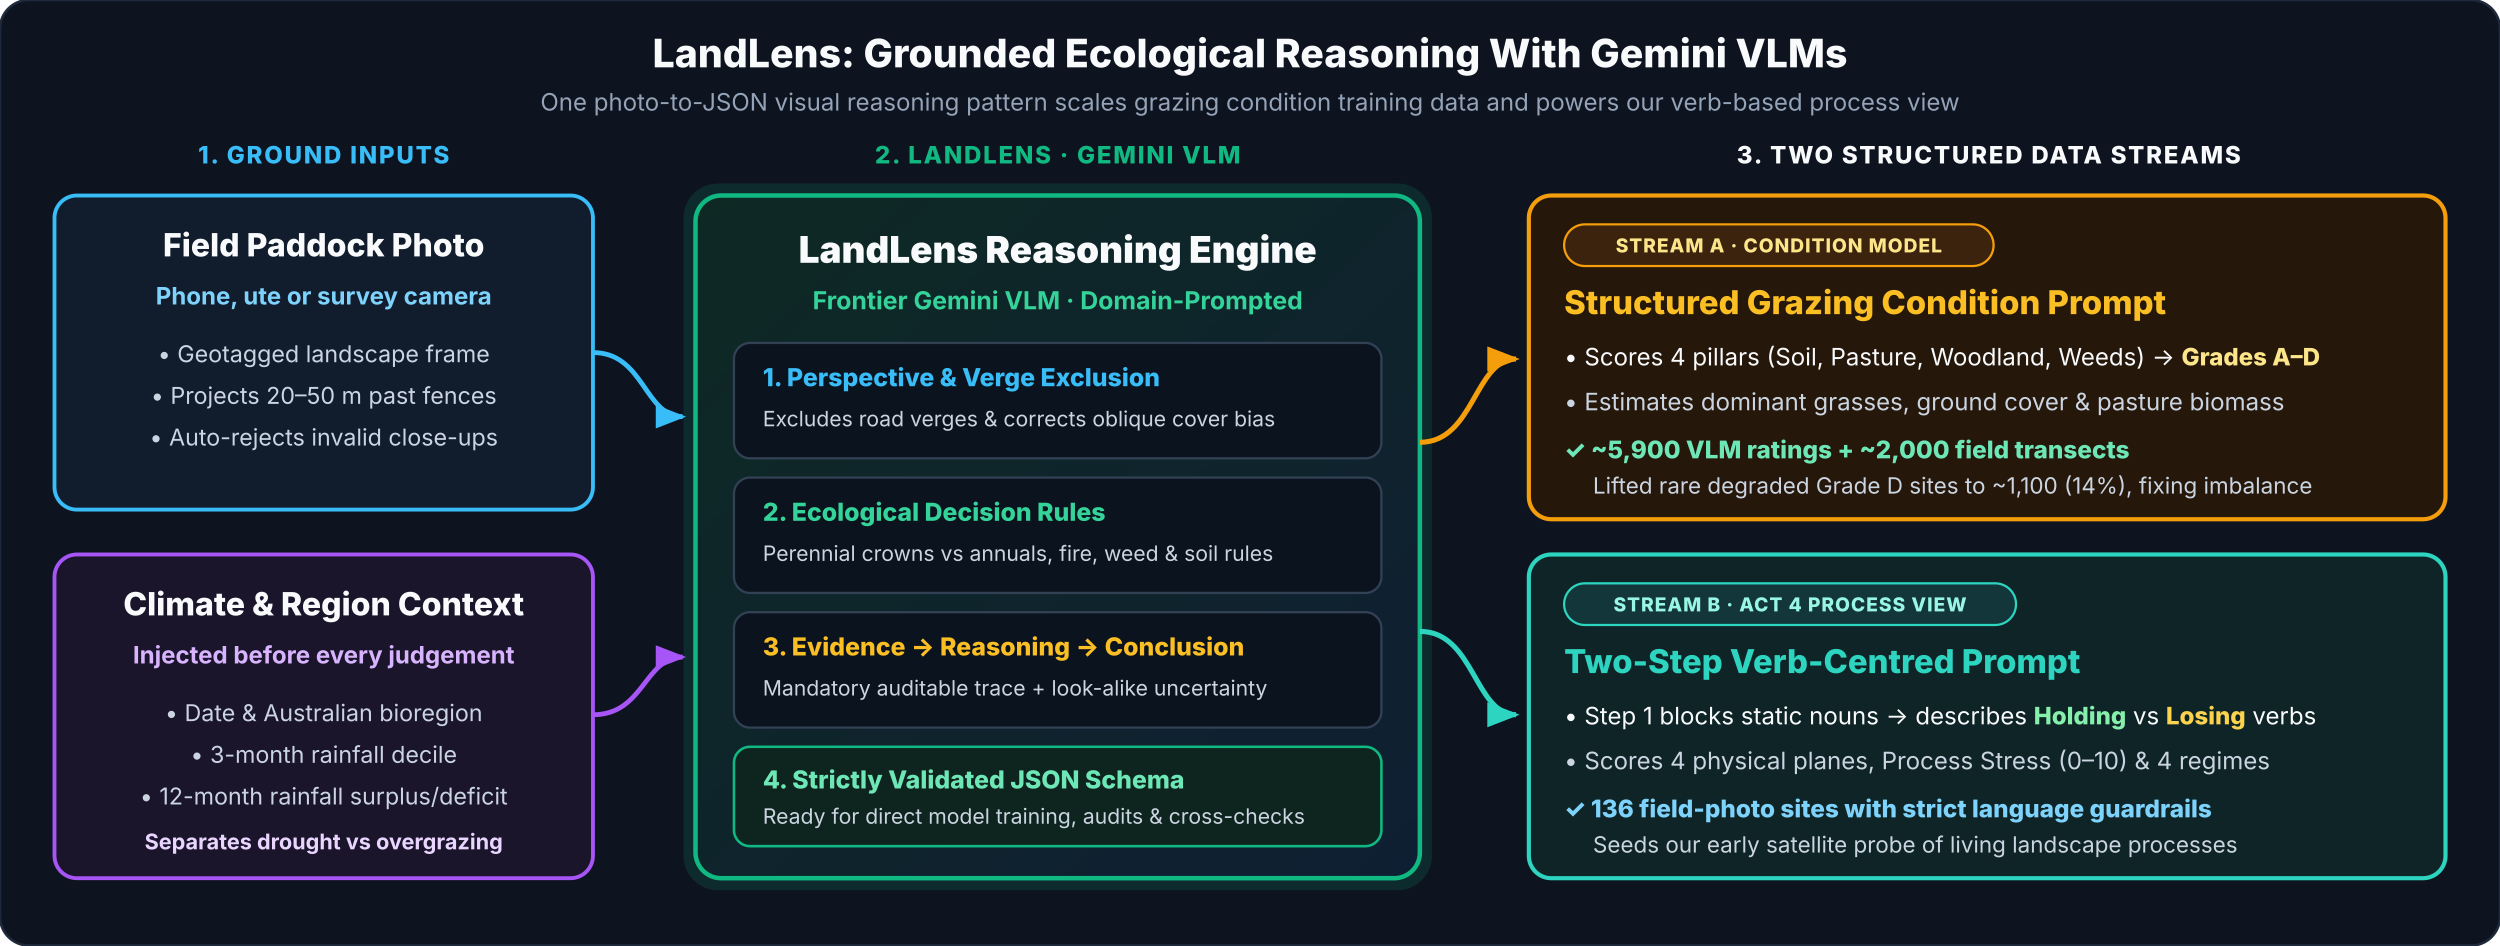
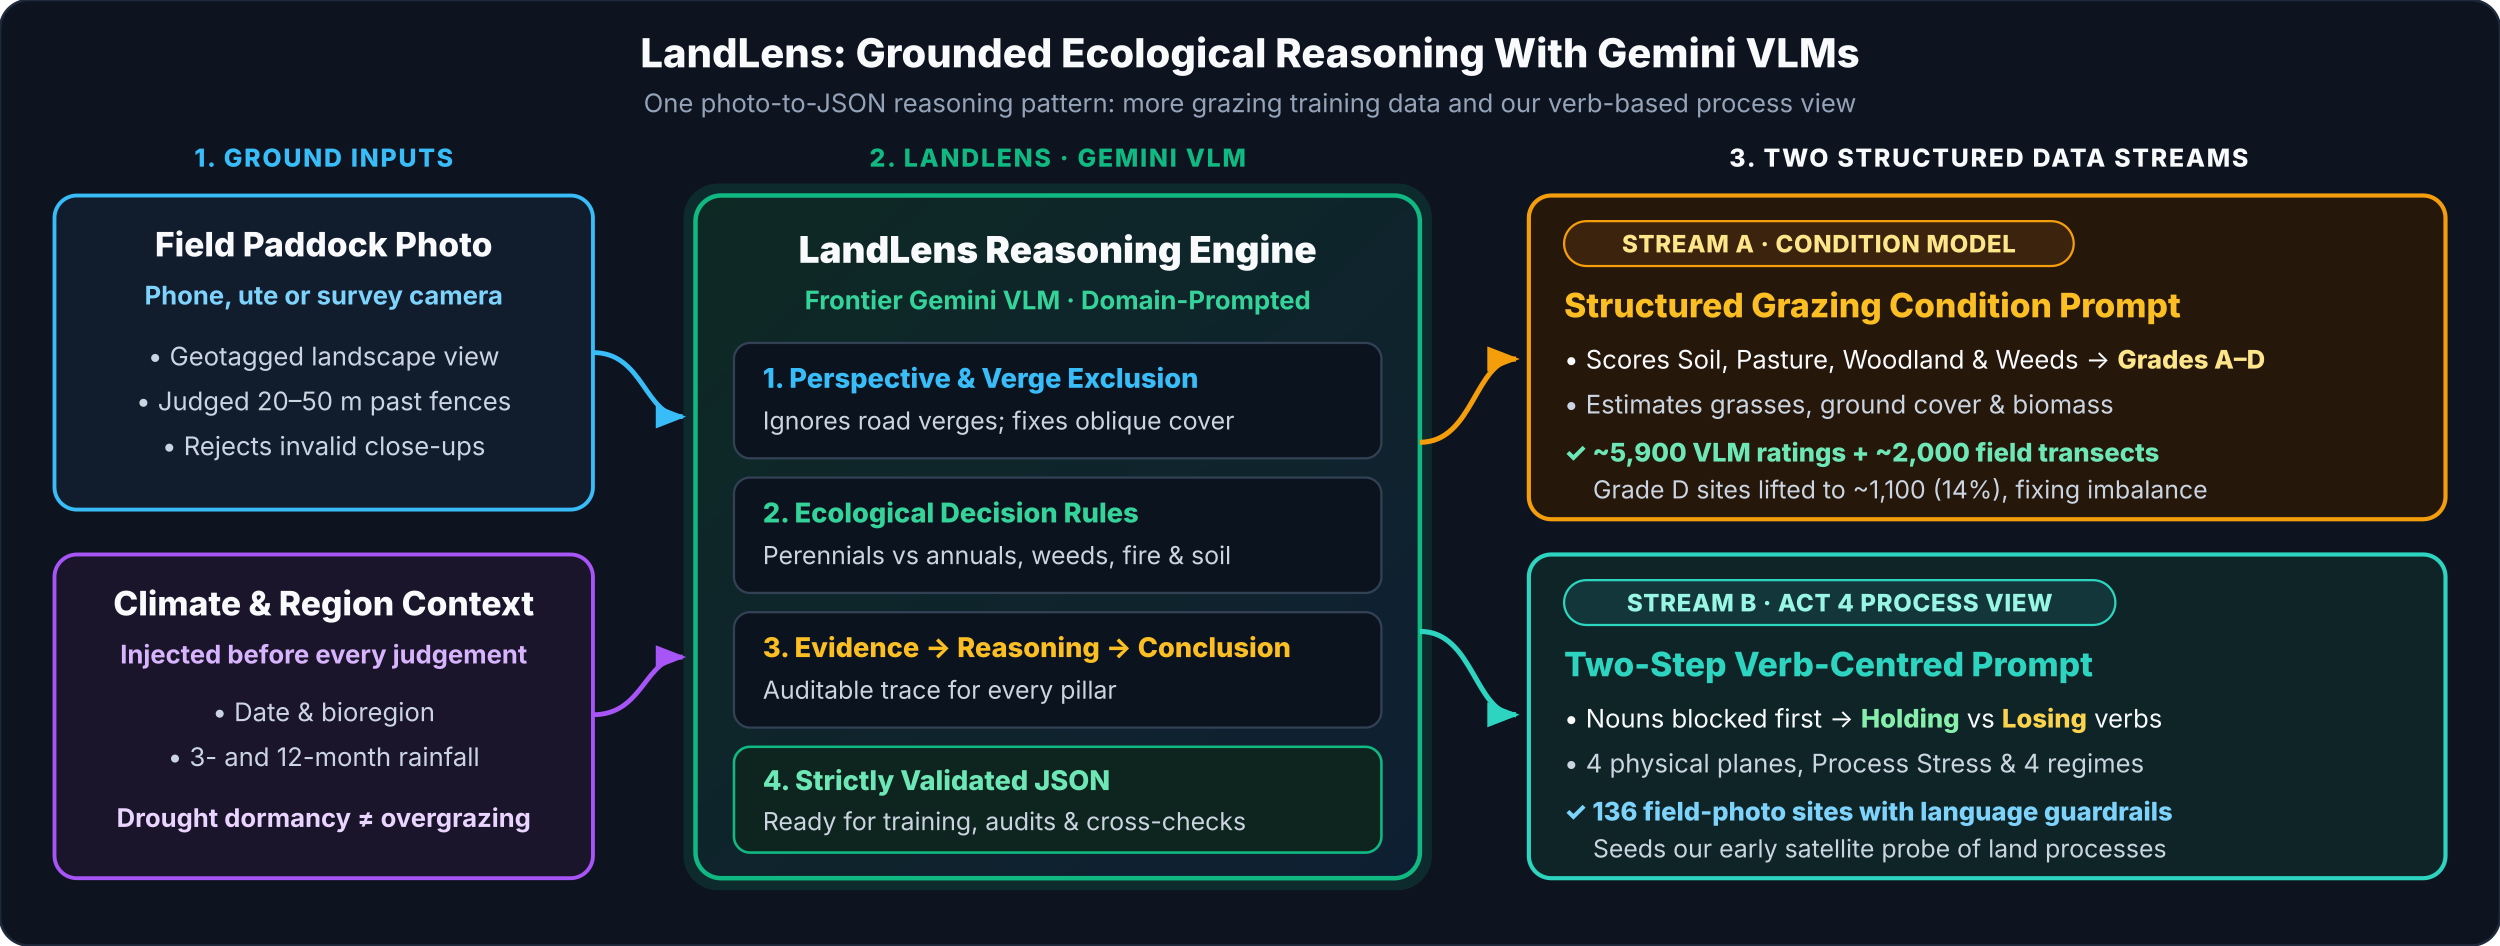
<svg xmlns="http://www.w3.org/2000/svg" viewBox="0 0 1560 590" width="1560" height="590" font-family="Inter, -apple-system, BlinkMacSystemFont, 'Segoe UI', Roboto, sans-serif">
  <defs>
    <marker id="mSky" viewBox="0 0 10 10" refX="8" refY="5" markerWidth="7" markerHeight="7" orient="auto">
      <path d="M 0 1.5 L 9 5 L 0 8.5 z" fill="#38BDF8" />
    </marker>
    <marker id="mPur" viewBox="0 0 10 10" refX="8" refY="5" markerWidth="7" markerHeight="7" orient="auto">
      <path d="M 0 1.5 L 9 5 L 0 8.5 z" fill="#A855F7" />
    </marker>
    <marker id="mAmb" viewBox="0 0 10 10" refX="8" refY="5" markerWidth="7" markerHeight="7" orient="auto">
      <path d="M 0 1.5 L 9 5 L 0 8.5 z" fill="#F59E0B" />
    </marker>
    <marker id="mTeal" viewBox="0 0 10 10" refX="8" refY="5" markerWidth="7" markerHeight="7" orient="auto">
      <path d="M 0 1.5 L 9 5 L 0 8.5 z" fill="#2DD4BF" />
    </marker>
    <linearGradient id="vlmGrad" x1="0%" y1="0%" x2="100%" y2="100%">
      <stop offset="0%" stop-color="#0E2924" />
      <stop offset="100%" stop-color="#0F1F33" />
    </linearGradient>
  </defs>
  <rect width="1560" height="590" rx="18" fill="#0D131F" stroke="#1E293B" stroke-width="1.6" />
-   <text x="780" y="42" text-anchor="middle" fill="#F8FAFC" font-size="24.5" font-weight="800">
-     LandLens: Grounded Ecological Reasoning With Gemini VLMs
-   </text>
-   <text x="780" y="69" text-anchor="middle" fill="#94A3B8" font-size="15">
-     One photo-to-JSON visual reasoning pattern scales grazing condition training data and powers our verb-based process view
-   </text>
-   <text x="202" y="102" text-anchor="middle" fill="#38BDF8" font-size="15" font-weight="800" letter-spacing="1.1">1. GROUND INPUTS</text>
-   <text x="660" y="102" text-anchor="middle" fill="#10B981" font-size="15" font-weight="800" letter-spacing="1.1">2. LANDLENS · GEMINI VLM</text>
-   <text x="1241" y="102" text-anchor="middle" fill="#F8FAFC" font-size="15" font-weight="800" letter-spacing="1.1">3. TWO STRUCTURED DATA STREAMS</text>
+   <text x="780" y="42" text-anchor="middle" fill="#F8FAFC" font-size="25" font-weight="800">LandLens: Grounded Ecological Reasoning With Gemini VLMs</text>
+   <text x="780" y="70" text-anchor="middle" fill="#94A3B8" font-size="16">One photo-to-JSON reasoning pattern: more grazing training data and our verb-based process view</text>
+   <text x="202" y="104" text-anchor="middle" fill="#38BDF8" font-size="15.5" font-weight="800" letter-spacing="1.1">1. GROUND INPUTS</text>
+   <text x="660" y="104" text-anchor="middle" fill="#10B981" font-size="15.5" font-weight="800" letter-spacing="1.1">2. LANDLENS · GEMINI VLM</text>
+   <text x="1241" y="104" text-anchor="middle" fill="#F8FAFC" font-size="15.5" font-weight="800" letter-spacing="1.1">3. TWO STRUCTURED DATA STREAMS</text>
  <rect x="34" y="122" width="336" height="196" rx="14" fill="#111C2D" stroke="#38BDF8" stroke-width="2.4" />
-   <text x="202" y="160" text-anchor="middle" fill="#F8FAFC" font-size="20" font-weight="800">Field Paddock Photo</text>
-   <text x="202" y="190" text-anchor="middle" fill="#7DD3FC" font-size="15" font-weight="700">Phone, ute or survey camera</text>
-   <text x="202" y="226" text-anchor="middle" fill="#CBD5E1" font-size="14.5">• Geotagged landscape frame</text>
-   <text x="202" y="252" text-anchor="middle" fill="#CBD5E1" font-size="14.5">• Projects 20–50 m past fences</text>
-   <text x="202" y="278" text-anchor="middle" fill="#CBD5E1" font-size="14.5">• Auto-rejects invalid close-ups</text>
+   <text x="202" y="160" text-anchor="middle" fill="#F8FAFC" font-size="21" font-weight="800">Field Paddock Photo</text>
+   <text x="202" y="190" text-anchor="middle" fill="#7DD3FC" font-size="16" font-weight="700">Phone, ute or survey camera</text>
+   <text x="202" y="228" text-anchor="middle" fill="#CBD5E1" font-size="16">• Geotagged landscape view</text>
+   <text x="202" y="256" text-anchor="middle" fill="#CBD5E1" font-size="16">• Judged 20–50 m past fences</text>
+   <text x="202" y="284" text-anchor="middle" fill="#CBD5E1" font-size="16">• Rejects invalid close-ups</text>
  <rect x="34" y="346" width="336" height="202" rx="14" fill="#1A152B" stroke="#A855F7" stroke-width="2.4" />
-   <text x="202" y="384" text-anchor="middle" fill="#F8FAFC" font-size="20" font-weight="800">Climate &amp; Region Context</text>
-   <text x="202" y="414" text-anchor="middle" fill="#D8B4FE" font-size="15" font-weight="700">Injected before every judgement</text>
-   <text x="202" y="450" text-anchor="middle" fill="#CBD5E1" font-size="14.5">• Date &amp; Australian bioregion</text>
-   <text x="202" y="476" text-anchor="middle" fill="#CBD5E1" font-size="14.5">• 3-month rainfall decile</text>
-   <text x="202" y="502" text-anchor="middle" fill="#CBD5E1" font-size="14.5">• 12-month rainfall surplus/deficit</text>
-   <text x="202" y="530" text-anchor="middle" fill="#E9D5FF" font-size="13.5" font-weight="700">Separates drought vs overgrazing</text>
+   <text x="202" y="384" text-anchor="middle" fill="#F8FAFC" font-size="21" font-weight="800">Climate &amp; Region Context</text>
+   <text x="202" y="414" text-anchor="middle" fill="#D8B4FE" font-size="16" font-weight="700">Injected before every judgement</text>
+   <text x="202" y="450" text-anchor="middle" fill="#CBD5E1" font-size="16">• Date &amp; bioregion</text>
+   <text x="202" y="478" text-anchor="middle" fill="#CBD5E1" font-size="16">• 3- and 12-month rainfall</text>
+   <text x="202" y="516" text-anchor="middle" fill="#E9D5FF" font-size="16" font-weight="700">Drought dormancy ≠ overgrazing</text>
  <rect x="430" y="118" width="460" height="434" rx="18" fill="none" stroke="#10B981" stroke-width="7" stroke-opacity="0.14" />
  <rect x="434" y="122" width="452" height="426" rx="16" fill="url(#vlmGrad)" stroke="#10B981" stroke-width="2.8" />
  <text x="660" y="164" text-anchor="middle" fill="#F8FAFC" font-size="23" font-weight="900">LandLens Reasoning Engine</text>
-   <text x="660" y="193" text-anchor="middle" fill="#34D399" font-size="15.5" font-weight="700">Frontier Gemini VLM · Domain-Prompted</text>
+   <text x="660" y="193" text-anchor="middle" fill="#34D399" font-size="16" font-weight="700">Frontier Gemini VLM · Domain-Prompted</text>
  <rect x="458" y="214" width="404" height="72" rx="10" fill="#0B131E" stroke="#334155" stroke-width="1.4" />
-   <text x="476" y="241" fill="#38BDF8" font-size="15.5" font-weight="800">1. Perspective &amp; Verge Exclusion</text>
-   <text x="476" y="266" fill="#CBD5E1" font-size="13.2">Excludes road verges &amp; corrects oblique cover bias</text>
+   <text x="476" y="242" fill="#38BDF8" font-size="17" font-weight="800">1. Perspective &amp; Verge Exclusion</text>
+   <text x="476" y="268" fill="#CBD5E1" font-size="15.5">Ignores road verges; fixes oblique cover</text>
  <rect x="458" y="298" width="404" height="72" rx="10" fill="#0B131E" stroke="#334155" stroke-width="1.4" />
-   <text x="476" y="325" fill="#34D399" font-size="15.5" font-weight="800">2. Ecological Decision Rules</text>
-   <text x="476" y="350" fill="#CBD5E1" font-size="13.2">Perennial crowns vs annuals, fire, weed &amp; soil rules</text>
+   <text x="476" y="326" fill="#34D399" font-size="17" font-weight="800">2. Ecological Decision Rules</text>
+   <text x="476" y="352" fill="#CBD5E1" font-size="15.5">Perennials vs annuals, weeds, fire &amp; soil</text>
  <rect x="458" y="382" width="404" height="72" rx="10" fill="#0B131E" stroke="#334155" stroke-width="1.4" />
-   <text x="476" y="409" fill="#FBBF24" font-size="15.5" font-weight="800">3. Evidence → Reasoning → Conclusion</text>
-   <text x="476" y="434" fill="#CBD5E1" font-size="13.2">Mandatory auditable trace + look-alike uncertainty</text>
-   <rect x="458" y="466" width="404" height="62" rx="10" fill="#0E241E" stroke="#10B981" stroke-width="1.6" />
-   <text x="476" y="492" fill="#6EE7B7" font-size="15.5" font-weight="800">4. Strictly Validated JSON Schema</text>
-   <text x="476" y="514" fill="#CBD5E1" font-size="13.2">Ready for direct model training, audits &amp; cross-checks</text>
+   <text x="476" y="410" fill="#FBBF24" font-size="17" font-weight="800">3. Evidence → Reasoning → Conclusion</text>
+   <text x="476" y="436" fill="#CBD5E1" font-size="15.5">Auditable trace for every pillar</text>
+   <rect x="458" y="466" width="404" height="66" rx="10" fill="#0E241E" stroke="#10B981" stroke-width="1.6" />
+   <text x="476" y="493" fill="#6EE7B7" font-size="17" font-weight="800">4. Strictly Validated JSON</text>
+   <text x="476" y="518" fill="#CBD5E1" font-size="15.5">Ready for training, audits &amp; cross-checks</text>
  <rect x="954" y="122" width="572" height="202" rx="14" fill="#26170B" stroke="#F59E0B" stroke-width="2.6" />
-   <rect x="976" y="140" width="268" height="26" rx="13" fill="#3B230E" stroke="#F59E0B" stroke-width="1.4" />
-   <text x="1110" y="157.5" text-anchor="middle" fill="#FDE68A" font-size="12" font-weight="800" letter-spacing="0.6">STREAM A · CONDITION MODEL</text>
-   <text x="976" y="196" fill="#FBBF24" font-size="20.5" font-weight="800">Structured Grazing Condition Prompt</text>
-   <text x="976" y="228" fill="#F8FAFC" font-size="15">• Scores 4 pillars (Soil, Pasture, Woodland, Weeds) → <tspan font-weight="800" fill="#FDE68A">Grades A–D</tspan>
+   <rect x="976" y="138" width="318" height="28" rx="14" fill="#3B230E" stroke="#F59E0B" stroke-width="1.4" />
+   <text x="1135" y="157.5" text-anchor="middle" fill="#FDE68A" font-size="15" font-weight="800" letter-spacing="0.4">STREAM A · CONDITION MODEL</text>
+   <text x="976" y="198" fill="#FBBF24" font-size="21" font-weight="800">Structured Grazing Condition Prompt</text>
+   <text x="976" y="230" fill="#F8FAFC" font-size="16">• Scores Soil, Pasture, Woodland &amp; Weeds → <tspan font-weight="800" fill="#FDE68A">Grades A–D</tspan>
  </text>
-   <text x="976" y="256" fill="#CBD5E1" font-size="15">• Estimates dominant grasses, ground cover &amp; pasture biomass</text>
-   <text x="976" y="286" fill="#6EE7B7" font-size="15.2" font-weight="800">✓ ~5,900 VLM ratings + ~2,000 field transects</text>
-   <text x="994" y="308" fill="#CBD5E1" font-size="14">Lifted rare degraded Grade D sites to ~1,100 (14%), fixing imbalance</text>
+   <text x="976" y="258" fill="#CBD5E1" font-size="16">• Estimates grasses, ground cover &amp; biomass</text>
+   <text x="976" y="288" fill="#6EE7B7" font-size="16" font-weight="800">✓ ~5,900 VLM ratings + ~2,000 field transects</text>
+   <text x="994" y="311" fill="#CBD5E1" font-size="15.5">Grade D sites lifted to ~1,100 (14%), fixing imbalance</text>
  <rect x="954" y="346" width="572" height="202" rx="14" fill="#0F2426" stroke="#2DD4BF" stroke-width="2.6" />
-   <rect x="976" y="364" width="282" height="26" rx="13" fill="#12363A" stroke="#2DD4BF" stroke-width="1.4" />
-   <text x="1117" y="381.5" text-anchor="middle" fill="#99F6E4" font-size="12" font-weight="800" letter-spacing="0.6">STREAM B · ACT 4 PROCESS VIEW</text>
-   <text x="976" y="420" fill="#2DD4BF" font-size="20.5" font-weight="800">Two-Step Verb-Centred Prompt</text>
-   <text x="976" y="452" fill="#F8FAFC" font-size="15">• Step 1 blocks static nouns → describes <tspan font-weight="800" fill="#86EFAC">Holding</tspan> vs <tspan font-weight="800" fill="#FCD34D">Losing</tspan> verbs</text>
-   <text x="976" y="480" fill="#CBD5E1" font-size="15">• Scores 4 physical planes, Process Stress (0–10) &amp; 4 regimes</text>
-   <text x="976" y="510" fill="#7DD3FC" font-size="15.2" font-weight="800">✓ 136 field-photo sites with strict language guardrails</text>
-   <text x="994" y="532" fill="#CBD5E1" font-size="14">Seeds our early satellite probe of living landscape processes</text>
+   <rect x="976" y="362" width="344" height="28" rx="14" fill="#12363A" stroke="#2DD4BF" stroke-width="1.4" />
+   <text x="1148" y="381.5" text-anchor="middle" fill="#99F6E4" font-size="15" font-weight="800" letter-spacing="0.4">STREAM B · ACT 4 PROCESS VIEW</text>
+   <text x="976" y="422" fill="#2DD4BF" font-size="21" font-weight="800">Two-Step Verb-Centred Prompt</text>
+   <text x="976" y="454" fill="#F8FAFC" font-size="16">• Nouns blocked first → <tspan font-weight="800" fill="#86EFAC">Holding</tspan> vs <tspan font-weight="800" fill="#FCD34D">Losing</tspan> verbs</text>
+   <text x="976" y="482" fill="#CBD5E1" font-size="16">• 4 physical planes, Process Stress &amp; 4 regimes</text>
+   <text x="976" y="512" fill="#7DD3FC" font-size="16" font-weight="800">✓ 136 field-photo sites with language guardrails</text>
+   <text x="994" y="535" fill="#CBD5E1" font-size="15.5">Seeds our early satellite probe of land processes</text>
  <path d="M 370 220 C 402 220, 402 260, 426 260" stroke="#38BDF8" stroke-width="3" fill="none" marker-end="url(#mSky)" />
  <path d="M 370 446 C 402 446, 402 410, 426 410" stroke="#A855F7" stroke-width="3" fill="none" marker-end="url(#mPur)" />
  <path d="M 886 276 C 920 276, 920 224, 946 224" stroke="#F59E0B" stroke-width="3.2" fill="none" marker-end="url(#mAmb)" />
  <path d="M 886 394 C 920 394, 920 446, 946 446" stroke="#2DD4BF" stroke-width="3.2" fill="none" marker-end="url(#mTeal)" />
</svg>
